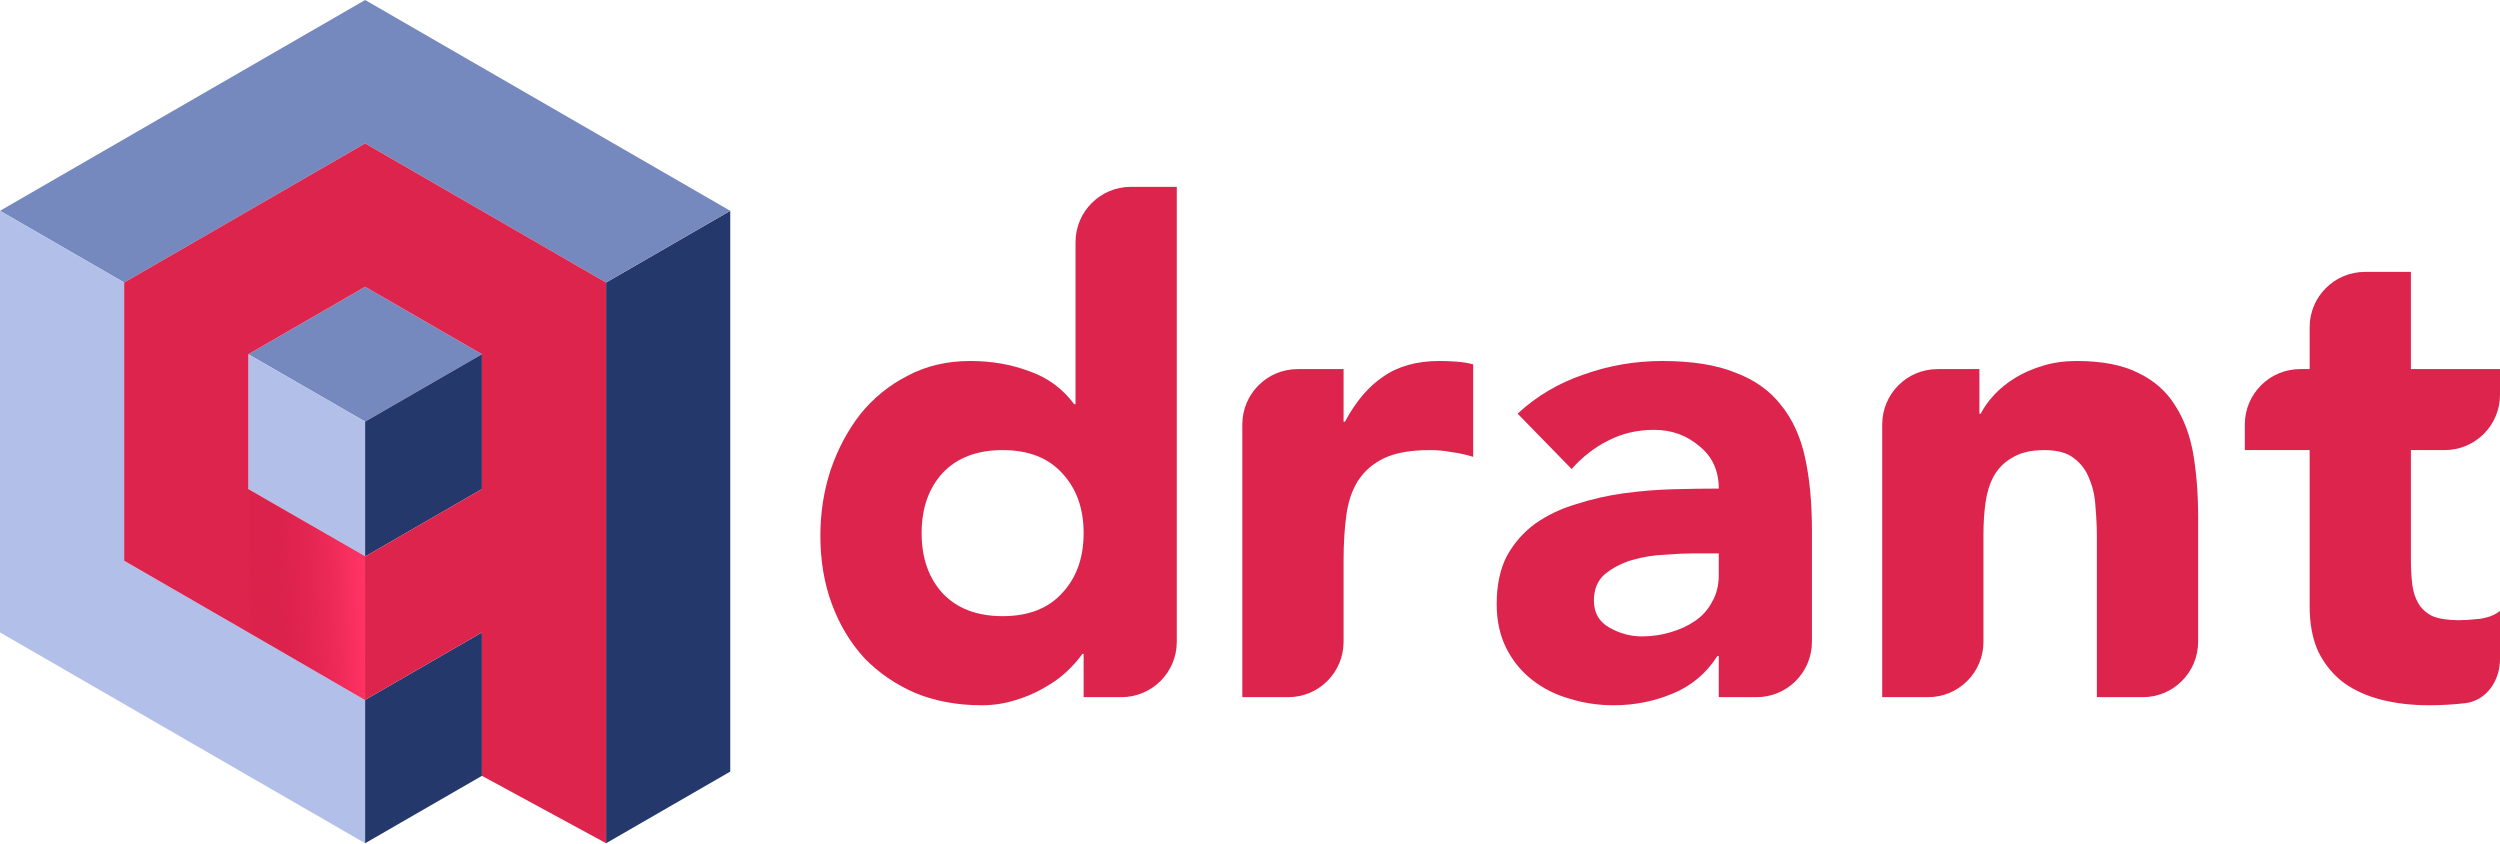
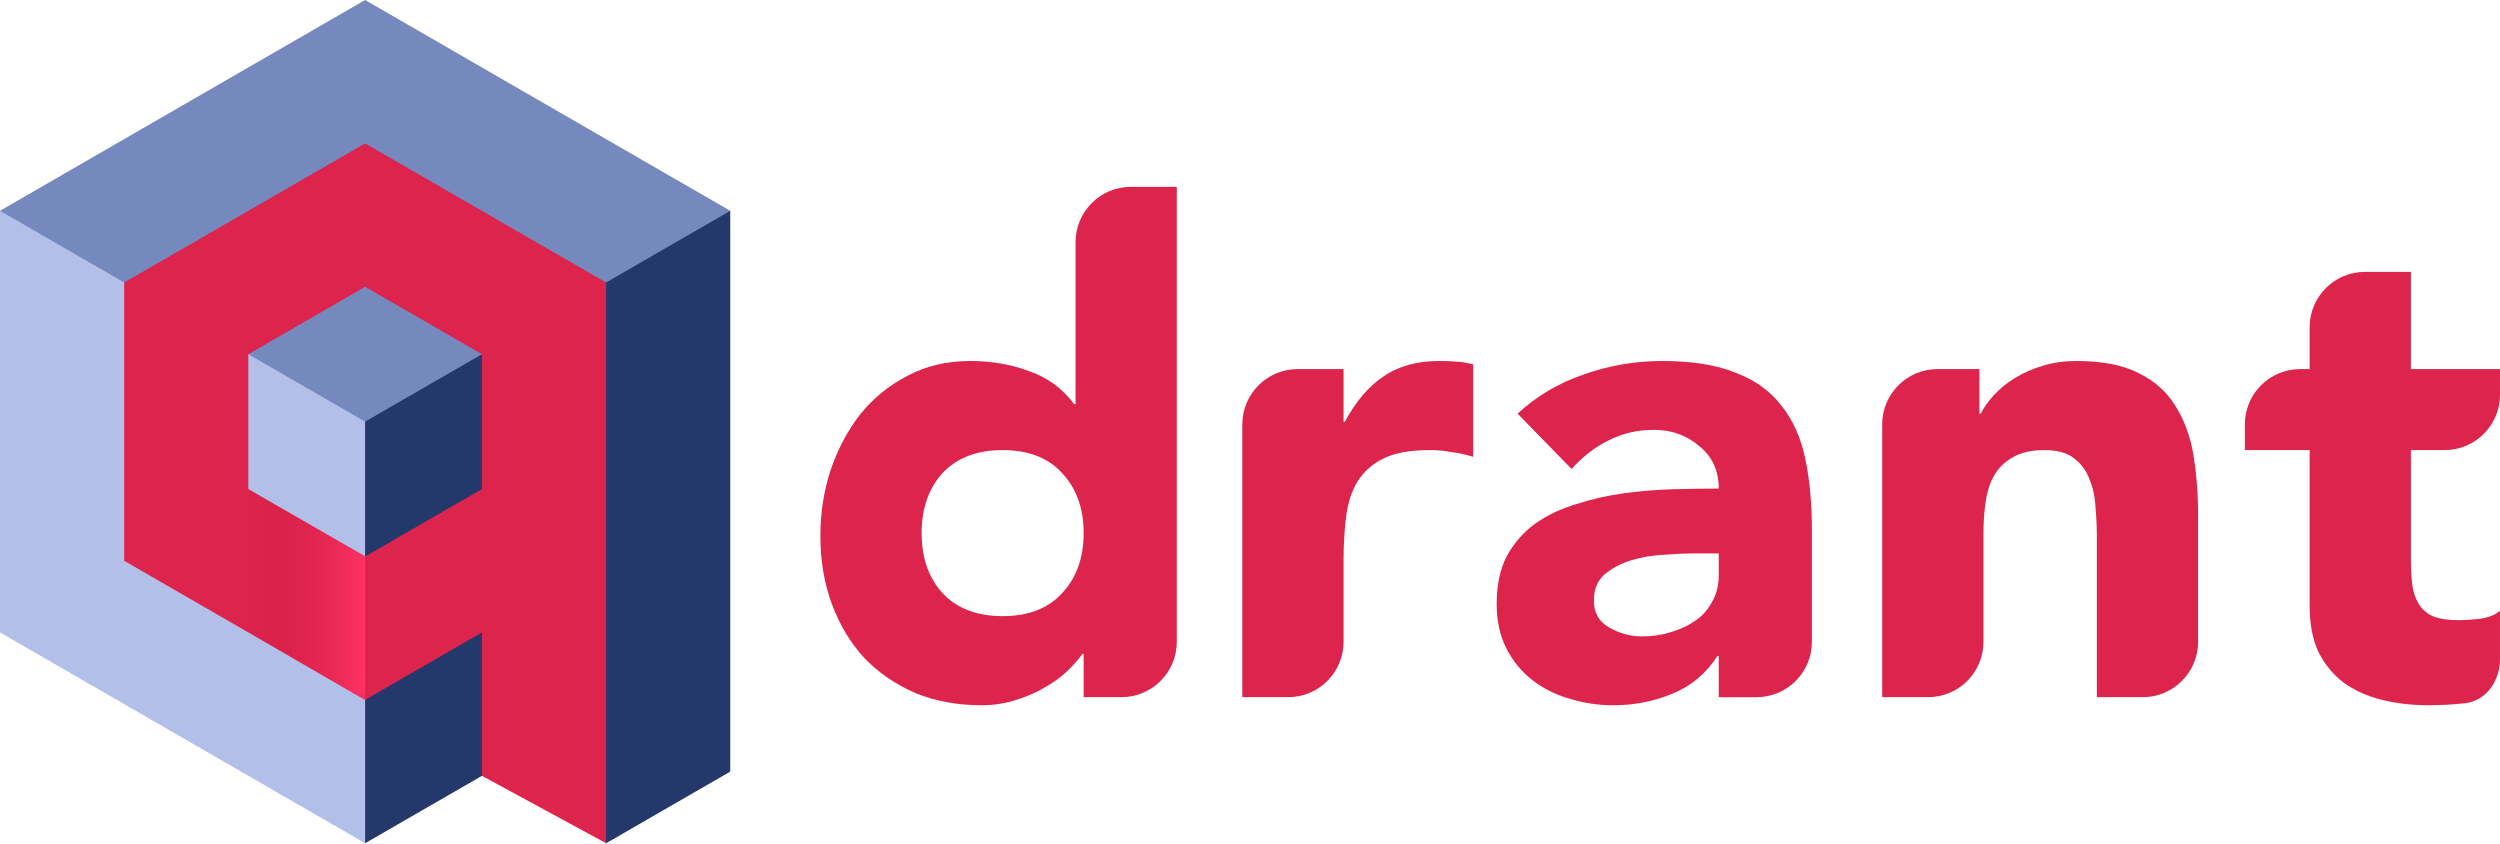
- <svg xmlns="http://www.w3.org/2000/svg" width="451.837" height="152.402" viewBox="0 0 451.837 152.402" version="1.1" id="svg37" style="fill:none">
-   <path d="m 212.686,116 c 0,5.523 -4.477,10.001 -10,10.001 h -6.836 v -7.808 h -0.244 c -0.732,1.057 -1.708,2.155 -2.928,3.293 -1.139,1.058 -2.521,2.034 -4.148,2.929 -1.545,0.894 -3.294,1.626 -5.246,2.196 -1.871,0.569 -3.823,0.853 -5.856,0.853 -4.392,0 -8.377,-0.732 -11.956,-2.196 -3.579,-1.545 -6.669,-3.66 -9.272,-6.344 -2.521,-2.765 -4.473,-6.018 -5.856,-9.759 -1.383,-3.742 -2.074,-7.849 -2.074,-12.322 0,-4.148 0.61,-8.093 1.83,-11.835 1.301,-3.822 3.091,-7.198 5.368,-10.126 2.359,-2.928 5.205,-5.245 8.54,-6.954 3.335,-1.789 7.117,-2.684 11.346,-2.684 3.823,0 7.361,0.61 10.614,1.83 3.335,1.139 6.059,3.131 8.174,5.979 h 0.244 V 43.769 c 0,-5.523 4.477,-10 10,-10 h 8.3 z M 195.85,96.354 c 0,-4.473 -1.301,-8.092 -3.904,-10.858 -2.521,-2.765 -6.1,-4.148 -10.736,-4.148 -4.636,0 -8.255,1.383 -10.858,4.148 -2.521,2.766 -3.782,6.385 -3.782,10.858 0,4.474 1.261,8.093 3.782,10.858 2.603,2.766 6.222,4.149 10.858,4.149 4.636,0 8.215,-1.383 10.736,-4.149 2.603,-2.765 3.904,-6.384 3.904,-10.858 z" id="path2" style="fill:#dc244c" />
-   <path d="m 224.532,76.708 c 0,-5.522 4.477,-9.999 10,-9.999 h 8.3 v 9.515 h 0.244 c 1.952,-3.659 4.27,-6.384 6.954,-8.174 2.684,-1.871 6.059,-2.806 10.126,-2.806 1.057,0 2.114,0.041 3.172,0.122 1.057,0.081 2.033,0.244 2.928,0.488 V 82.569 c -1.302,-0.407 -2.603,-0.692 -3.904,-0.855 -1.22,-0.244 -2.522,-0.366 -3.904,-0.366 -3.498,0 -6.263,0.488 -8.296,1.464 -2.034,0.976 -3.62,2.359 -4.758,4.148 -1.058,1.708 -1.749,3.782 -2.074,6.222 -0.326,2.441 -0.488,5.124 -0.488,8.052 V 116 c 0,5.523 -4.477,10.001 -10,10.001 h -8.3 z" id="path4" style="fill:#dc244c" />
-   <path d="m 310.643,118.559 h -0.244 c -2.033,3.172 -4.758,5.449 -8.174,6.832 -3.334,1.382 -6.872,2.073 -10.614,2.073 -2.765,0 -5.449,-0.406 -8.052,-1.219 -2.521,-0.732 -4.758,-1.871 -6.71,-3.416 -1.952,-1.546 -3.497,-3.457 -4.636,-5.735 -1.138,-2.277 -1.708,-4.92 -1.708,-7.929 0,-3.416 0.61,-6.304 1.83,-8.662 1.302,-2.359 3.01,-4.311 5.124,-5.856 2.196,-1.546 4.677,-2.725 7.442,-3.538 2.766,-0.895 5.612,-1.546 8.54,-1.953 3.01,-0.406 5.978,-0.65 8.906,-0.732 3.01,-0.081 5.775,-0.121 8.296,-0.121 0,-3.254 -1.179,-5.816 -3.538,-7.687 -2.277,-1.952 -5.002,-2.928 -8.174,-2.928 -3.009,0 -5.774,0.651 -8.296,1.952 -2.44,1.221 -4.636,2.929 -6.588,5.124 l -9.76,-10.004 c 3.416,-3.171 7.402,-5.53 11.956,-7.075 4.555,-1.627 9.272,-2.44 14.152,-2.44 5.368,0 9.76,0.691 13.176,2.074 3.498,1.301 6.263,3.253 8.296,5.856 2.115,2.603 3.579,5.816 4.392,9.638 0.814,3.742 1.22,8.093 1.22,13.054 v 20.135 c 0,5.522 -4.477,10 -10,10 h -6.836 z m -4.514,-18.545 c -1.382,0 -3.131,0.082 -5.246,0.244 -2.033,0.082 -4.026,0.407 -5.978,0.976 -1.87,0.57 -3.497,1.424 -4.88,2.562 -1.301,1.139 -1.952,2.725 -1.952,4.759 0,2.196 0.936,3.822 2.806,4.879 1.871,1.058 3.823,1.586 5.856,1.586 1.79,0 3.498,-0.244 5.124,-0.732 1.708,-0.488 3.213,-1.179 4.514,-2.074 1.302,-0.894 2.318,-2.033 3.05,-3.416 0.814,-1.382 1.22,-3.009 1.22,-4.879 v -3.905 z" id="path6" style="fill:#dc244c" />
-   <path d="m 340.181,76.708 c 0,-5.522 4.477,-9.999 10,-9.999 h 7.568 V 74.76 h 0.244 c 0.569,-1.138 1.382,-2.277 2.44,-3.416 1.057,-1.139 2.318,-2.155 3.782,-3.05 1.464,-0.895 3.131,-1.627 5.002,-2.196 1.87,-0.569 3.904,-0.854 6.1,-0.854 4.636,0 8.377,0.732 11.224,2.196 2.846,1.383 5.042,3.335 6.588,5.856 1.626,2.522 2.724,5.49 3.294,8.906 0.569,3.416 0.854,7.117 0.854,11.103 V 116 c 0,5.523 -4.477,10.001 -10,10.001 h -8.3 V 96.964 c 0,-1.708 -0.082,-3.456 -0.244,-5.246 -0.082,-1.87 -0.448,-3.578 -1.098,-5.123 -0.57,-1.546 -1.505,-2.807 -2.806,-3.783 -1.22,-0.976 -3.01,-1.464 -5.368,-1.464 -2.359,0 -4.27,0.448 -5.734,1.342 -1.464,0.814 -2.603,1.952 -3.416,3.416 -0.732,1.383 -1.22,2.969 -1.464,4.758 -0.244,1.79 -0.366,3.66 -0.366,5.612 V 116 c 0,5.523 -4.477,10.001 -10,10.001 h -8.3 z" id="path8" style="fill:#dc244c" />
-   <path d="m 451.837,71.349 c 0,5.522 -4.477,9.999 -10,9.999 h -6.104 v 19.765 c 0,1.626 0.082,3.131 0.244,4.513 0.163,1.302 0.529,2.44 1.098,3.416 0.57,0.976 1.424,1.749 2.562,2.319 1.22,0.488 2.806,0.731 4.758,0.731 0.976,0 2.237,-0.081 3.782,-0.244 1.627,-0.244 2.847,-0.731 3.66,-1.463 v 8.724 c 0,3.915 -2.452,7.557 -6.344,7.989 v 0 c -2.196,0.244 -4.351,0.366 -6.466,0.366 -3.09,0 -5.937,-0.325 -8.54,-0.976 -2.602,-0.65 -4.88,-1.667 -6.832,-3.049 -1.952,-1.464 -3.497,-3.335 -4.636,-5.613 -1.057,-2.277 -1.586,-5.042 -1.586,-8.295 V 81.348 h -11.712 v -4.64 c 0,-5.522 4.478,-9.999 10,-9.999 h 1.712 v -7.568 c 0,-5.523 4.478,-10 10,-10 h 8.3 v 17.568 h 16.104 z" id="path10" style="fill:#dc244c" />
-   <path d="M 109.542,101.35 V 51.061 l 22.44,-12.96 V 139.451 l -22.44,12.951 z" id="path12" style="clip-rule:evenodd;fill:#24386c;fill-rule:evenodd" />
-   <path d="M 131.982,38.1 109.542,51.06 87.762,38.49 65.991,25.921 44.211,38.49 22.441,51.06 7e-4,38.1 32.991,19.05 65.991,0 98.982,19.05 Z" id="path14" style="clip-rule:evenodd;fill:#7589be;fill-rule:evenodd" />
-   <path d="m 0,38.1 22.44,12.96 v 50.289 l 21.771,12.57 21.78,12.571 v 25.91 l -33,-19.051 L 0,114.299 V 38.099" id="path16" style="clip-rule:evenodd;fill:#b2bfe8;fill-rule:evenodd" />
-   <path d="m 87.101,114.301 -21.11,12.19 v 25.91 l 21.11,-12.18 v -25.92" id="path18" style="clip-rule:evenodd;fill:#24386c;fill-rule:evenodd" />
-   <path d="M 65.991,76.201 44.881,64.021 65.991,51.831 87.101,64.021 Z" id="path20" style="clip-rule:evenodd;fill:#7589be;fill-rule:evenodd" />
-   <path d="m 44.881,64.022 21.11,12.18 v 24.38 L 44.881,88.393 V 64.022" id="path22" style="clip-rule:evenodd;fill:#b2bfe8;fill-rule:evenodd" />
-   <path d="M 65.991,76.2 87.101,64.021 V 88.391 l -21.11,12.189 z" id="path24" style="clip-rule:evenodd;fill:#24386c;fill-rule:evenodd" />
-   <path d="m 87.101,140.219 22.44,12.181 V 51.06 L 87.761,38.49 65.991,25.921 44.211,38.49 22.441,51.06 v 50.289 l 21.77,12.57 21.78,12.571 21.11,-12.191 z m 0,-51.83 -21.11,12.19 -21.11,-12.19 v -24.37 l 21.11,-12.19 21.11,12.19 v 24.37" id="path26" style="clip-rule:evenodd;fill:#dc244c;fill-rule:evenodd" />
-   <path d="M 66,126.5 V 100.586 L 45,88.5 v 25.871 z" id="path28" style="fill:url(#paint0_linear_425_56)" />
-   <defs id="defs35">
-     <linearGradient id="paint0_linear_425_56" x1="159" y1="128" x2="137" y2="129" gradientUnits="userSpaceOnUse" gradientTransform="translate(-94,-27)">
-       <stop stop-color="#FF3364" id="stop30" />
-       <stop offset="1" stop-color="#C91540" stop-opacity="0" id="stop32" />
+ <svg xmlns="http://www.w3.org/2000/svg" width="451.84" height="152.4" fill="none" version="1.1" viewBox="0 0 451.84 152.4">
+   <g fill="#dc244c">
+     <path d="m212.69 116c0 5.523-4.477 10.001-10 10.001h-6.836v-7.808h-0.244c-0.732 1.057-1.708 2.155-2.928 3.293-1.139 1.058-2.521 2.034-4.148 2.929-1.545 0.894-3.294 1.626-5.246 2.196-1.871 0.569-3.823 0.853-5.856 0.853-4.392 0-8.377-0.732-11.956-2.196-3.579-1.545-6.669-3.66-9.272-6.344-2.521-2.765-4.473-6.018-5.856-9.759-1.383-3.742-2.074-7.849-2.074-12.322 0-4.148 0.61-8.093 1.83-11.835 1.301-3.822 3.091-7.198 5.368-10.126 2.359-2.928 5.205-5.245 8.54-6.954 3.335-1.789 7.117-2.684 11.346-2.684 3.823 0 7.361 0.61 10.614 1.83 3.335 1.139 6.059 3.131 8.174 5.979h0.244v-29.284c0-5.523 4.477-10 10-10h8.3zm-16.836-19.646c0-4.473-1.301-8.092-3.904-10.858-2.521-2.765-6.1-4.148-10.736-4.148s-8.255 1.383-10.858 4.148c-2.521 2.766-3.782 6.385-3.782 10.858 0 4.474 1.261 8.093 3.782 10.858 2.603 2.766 6.222 4.149 10.858 4.149s8.215-1.383 10.736-4.149c2.603-2.765 3.904-6.384 3.904-10.858z" />
+     <path d="m224.53 76.708c0-5.522 4.477-9.999 10-9.999h8.3v9.515h0.244c1.952-3.659 4.27-6.384 6.954-8.174 2.684-1.871 6.059-2.806 10.126-2.806 1.057 0 2.114 0.041 3.172 0.122 1.057 0.081 2.033 0.244 2.928 0.488v16.714c-1.302-0.407-2.603-0.692-3.904-0.855-1.22-0.244-2.522-0.366-3.904-0.366-3.498 0-6.263 0.488-8.296 1.464-2.034 0.976-3.62 2.359-4.758 4.148-1.058 1.708-1.749 3.782-2.074 6.222-0.326 2.441-0.488 5.124-0.488 8.052v14.766c0 5.523-4.477 10.001-10 10.001h-8.3z" />
+     <path d="m310.64 118.56h-0.244c-2.033 3.172-4.758 5.449-8.174 6.832-3.334 1.382-6.872 2.073-10.614 2.073-2.765 0-5.449-0.406-8.052-1.219-2.521-0.732-4.758-1.871-6.71-3.416-1.952-1.546-3.497-3.457-4.636-5.735-1.138-2.277-1.708-4.92-1.708-7.929 0-3.416 0.61-6.304 1.83-8.662 1.302-2.359 3.01-4.311 5.124-5.856 2.196-1.546 4.677-2.725 7.442-3.538 2.766-0.895 5.612-1.546 8.54-1.953 3.01-0.406 5.978-0.65 8.906-0.732 3.01-0.081 5.775-0.121 8.296-0.121 0-3.254-1.179-5.816-3.538-7.687-2.277-1.952-5.002-2.928-8.174-2.928-3.009 0-5.774 0.651-8.296 1.952-2.44 1.221-4.636 2.929-6.588 5.124l-9.76-10.004c3.416-3.171 7.402-5.53 11.956-7.075 4.555-1.627 9.272-2.44 14.152-2.44 5.368 0 9.76 0.691 13.176 2.074 3.498 1.301 6.263 3.253 8.296 5.856 2.115 2.603 3.579 5.816 4.392 9.638 0.814 3.742 1.22 8.093 1.22 13.054v20.135c0 5.522-4.477 10-10 10h-6.836zm-4.514-18.545c-1.382 0-3.131 0.082-5.246 0.244-2.033 0.082-4.026 0.407-5.978 0.976-1.87 0.57-3.497 1.424-4.88 2.562-1.301 1.139-1.952 2.725-1.952 4.759 0 2.196 0.936 3.822 2.806 4.879 1.871 1.058 3.823 1.586 5.856 1.586 1.79 0 3.498-0.244 5.124-0.732 1.708-0.488 3.213-1.179 4.514-2.074 1.302-0.894 2.318-2.033 3.05-3.416 0.814-1.382 1.22-3.009 1.22-4.879v-3.905z" />
+     <path d="m340.18 76.708c0-5.522 4.477-9.999 10-9.999h7.568v8.052h0.244c0.569-1.138 1.382-2.277 2.44-3.416 1.057-1.139 2.318-2.155 3.782-3.05s3.131-1.627 5.002-2.196c1.87-0.569 3.904-0.854 6.1-0.854 4.636 0 8.377 0.732 11.224 2.196 2.846 1.383 5.042 3.335 6.588 5.856 1.626 2.522 2.724 5.49 3.294 8.906 0.569 3.416 0.854 7.117 0.854 11.103v22.695c0 5.523-4.477 10.001-10 10.001h-8.3v-29.037c0-1.708-0.082-3.456-0.244-5.246-0.082-1.87-0.448-3.578-1.098-5.123-0.57-1.546-1.505-2.807-2.806-3.783-1.22-0.976-3.01-1.464-5.368-1.464-2.359 0-4.27 0.448-5.734 1.342-1.464 0.814-2.603 1.952-3.416 3.416-0.732 1.383-1.22 2.969-1.464 4.758-0.244 1.79-0.366 3.66-0.366 5.612v19.524c0 5.523-4.477 10.001-10 10.001h-8.3z" />
+     <path d="m451.84 71.348c0 5.522-4.477 9.999-10 9.999h-6.104v19.765c0 1.626 0.082 3.131 0.244 4.513 0.163 1.302 0.529 2.44 1.098 3.416 0.57 0.976 1.424 1.749 2.562 2.319 1.22 0.488 2.806 0.731 4.758 0.731 0.976 0 2.237-0.081 3.782-0.244 1.627-0.244 2.847-0.731 3.66-1.463v8.724c0 3.915-2.452 7.557-6.344 7.989-2.196 0.244-4.351 0.366-6.466 0.366-3.09 0-5.937-0.325-8.54-0.976-2.602-0.65-4.88-1.667-6.832-3.049-1.952-1.464-3.497-3.335-4.636-5.613-1.057-2.277-1.586-5.042-1.586-8.295v-28.183h-11.712v-4.64c0-5.522 4.478-9.999 10-9.999h1.712v-7.568c0-5.523 4.478-10 10-10h8.3v17.568h16.104z" />
+   </g>
+   <g clip-rule="evenodd" fill-rule="evenodd">
+     <path d="m103.79 140.09-3.039-83.784-5.504-22.089 36.735 3.889v101.35l-22.44 12.951z" fill="#24386c" />
+     <path d="m131.98 38.1-22.44 12.96-46.308-10.158-54.203 22.069-9.031-24.871 32.99-19.05 33-19.05 32.991 19.05z" fill="#7589be" />
+     <path d="m0 38.1 22.44 12.96 13.008 38.686 43.921 35.142-13.378 27.512-33-19.051-32.991-19.05v-76.2" fill="#b2bfe8" />
+     <path d="m80.868 104.56-14.877 21.932v25.91l21.11-12.18 10.877-16.242" fill="#24386c" />
+     <path d="m66 100.59-21.119-36.565 4.549-12.119 17.293-8.384 20.378 20.504z" fill="#7589be" />
+     <path d="m44.881 64.022 21.11 12.18v24.38l-19.524 0.84-11.81-15.08 10.224-22.32" fill="#b2bfe8" />
+     <path d="m65.991 76.2 21.11-12.179 14.367 23.922-17.386 14.365-18.091-1.727z" fill="#24386c" />
+     <path d="m87.101 140.22 22.44 12.181v-101.34l-21.78-12.57-21.77-12.57-21.78 12.57-21.77 12.57v50.289l21.77 12.57 21.78 12.571 21.11-12.191zm0-51.83-21.11 12.19-21.11-12.19v-24.37l21.11-12.19 21.11 12.19v24.37" fill="#dc244c" />
+   </g>
+   <path d="m66 126.5v-25.914l-21-12.086v25.871z" fill="url(#paint0_linear_425_56)" />
+   <defs>
+     <linearGradient id="paint0_linear_425_56" x1="65.982" x2="45.057" y1="105.54" y2="105.54" gradientUnits="userSpaceOnUse">
+       <stop stop-color="#FF3364" offset="0" />
+       <stop stop-color="#C91540" stop-opacity="0" offset="1" />
    </linearGradient>
  </defs>
</svg>
